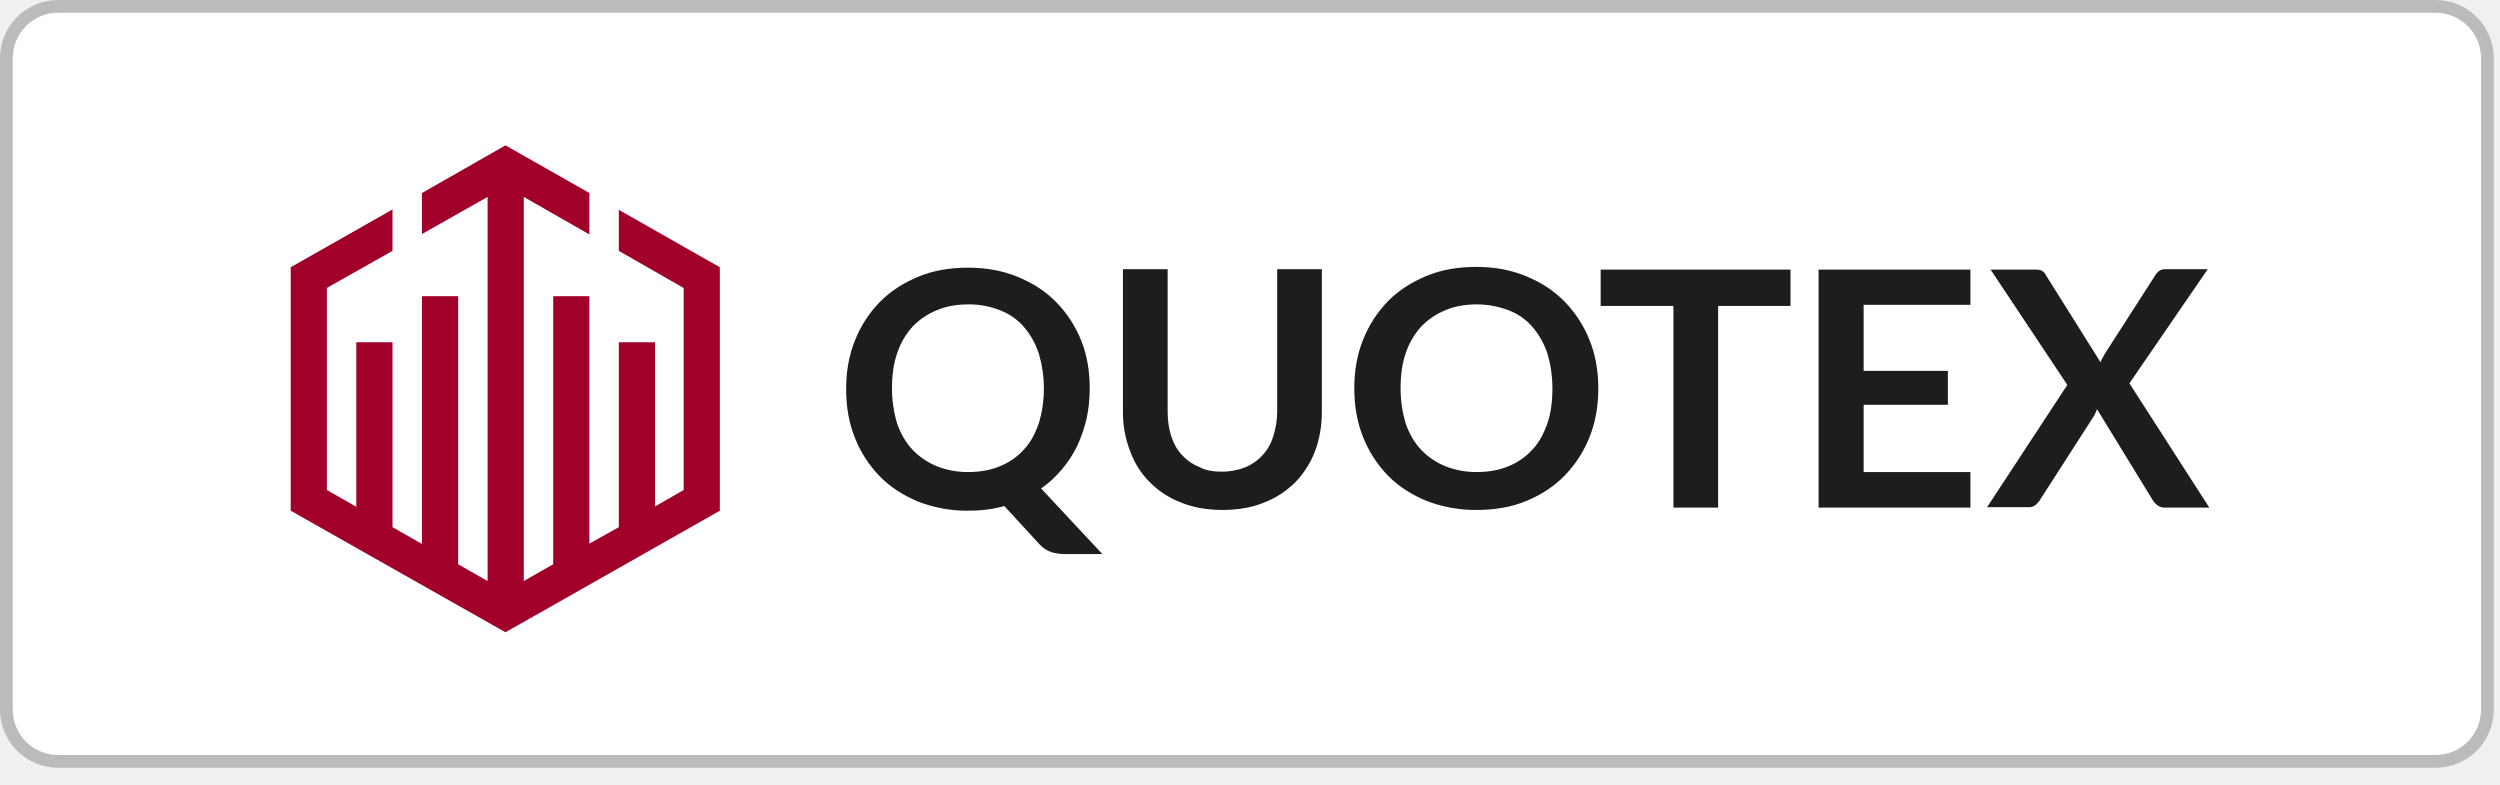
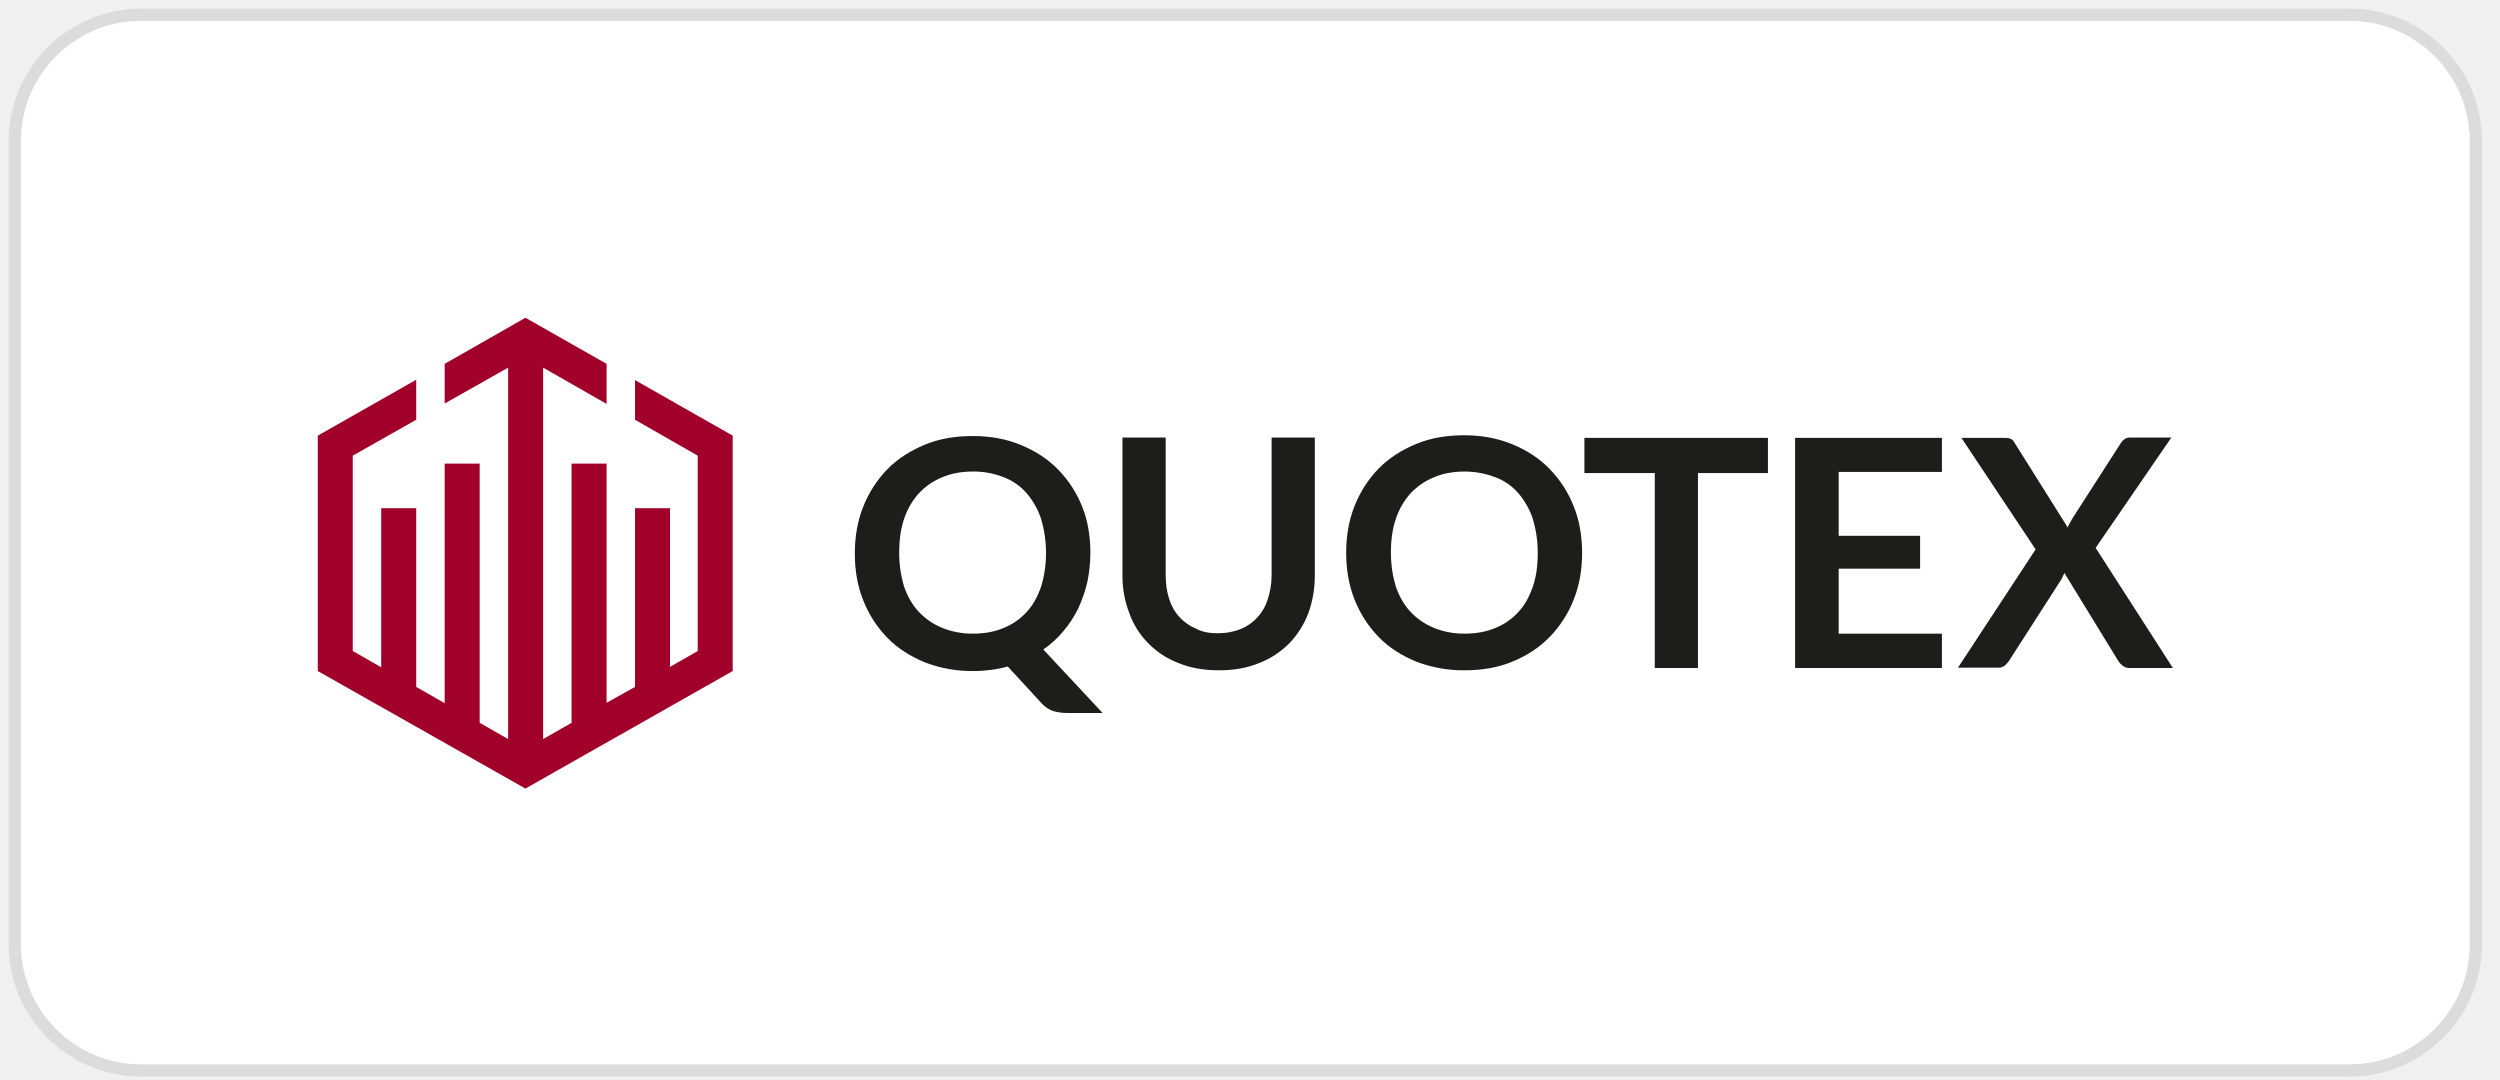
- <svg xmlns="http://www.w3.org/2000/svg" width="86" height="27" viewBox="0 0 86 27" fill="none">
-   <rect x="0.219" y="0.219" width="85.347" height="25.972" rx="1.781" fill="white" stroke="#BBBBBB" stroke-width="0.438" />
-   <path d="M37.487 13.362C37.486 13.714 37.45 14.065 37.378 14.41C37.3 14.733 37.191 15.049 37.052 15.351C36.902 15.647 36.739 15.902 36.521 16.157C36.317 16.399 36.086 16.615 35.814 16.803L37.922 19.061H36.657C36.491 19.061 36.327 19.039 36.167 18.994C36.011 18.94 35.871 18.848 35.76 18.725L34.548 17.407C34.352 17.462 34.152 17.502 33.95 17.528C33.738 17.556 33.525 17.569 33.311 17.569C32.725 17.574 32.144 17.469 31.597 17.26C31.08 17.045 30.631 16.762 30.264 16.386C29.892 16.004 29.601 15.551 29.406 15.055C29.202 14.544 29.107 13.993 29.107 13.388C29.107 12.783 29.202 12.232 29.406 11.721C29.601 11.225 29.892 10.773 30.264 10.39C30.631 10.014 31.08 9.731 31.597 9.516C32.113 9.301 32.685 9.208 33.311 9.208C33.936 9.208 34.508 9.315 35.025 9.53C35.542 9.745 35.977 10.027 36.344 10.404C36.715 10.786 37.007 11.239 37.201 11.735C37.392 12.205 37.487 12.77 37.487 13.362ZM35.909 13.362C35.909 12.918 35.841 12.515 35.732 12.151C35.621 11.816 35.445 11.505 35.215 11.237C34.994 10.984 34.714 10.79 34.399 10.673C34.053 10.535 33.683 10.466 33.31 10.471C32.903 10.471 32.535 10.538 32.222 10.673C31.909 10.8 31.626 10.992 31.392 11.237C31.153 11.501 30.973 11.813 30.862 12.152C30.739 12.501 30.685 12.904 30.685 13.362C30.684 13.771 30.744 14.179 30.862 14.571C30.985 14.921 31.161 15.23 31.392 15.472C31.624 15.714 31.896 15.902 32.222 16.036C32.568 16.174 32.938 16.243 33.311 16.238C33.718 16.238 34.086 16.171 34.399 16.037C34.71 15.913 34.989 15.72 35.215 15.472C35.446 15.23 35.609 14.921 35.732 14.571C35.852 14.179 35.911 13.771 35.909 13.362ZM42.03 16.225C42.33 16.225 42.588 16.171 42.833 16.077C43.062 15.983 43.268 15.839 43.435 15.655C43.603 15.471 43.727 15.252 43.798 15.015C43.88 14.76 43.935 14.477 43.935 14.168V9.261H45.472V14.168C45.472 14.652 45.39 15.109 45.241 15.512C45.089 15.913 44.858 16.279 44.561 16.588C44.261 16.884 43.907 17.125 43.486 17.287C43.064 17.461 42.588 17.542 42.058 17.542C41.527 17.542 41.05 17.461 40.629 17.287C40.224 17.135 39.857 16.896 39.554 16.588C39.249 16.285 39.017 15.917 38.874 15.512C38.708 15.084 38.625 14.627 38.629 14.168V9.261H40.167V14.154C40.167 14.464 40.207 14.746 40.289 15.001C40.37 15.257 40.493 15.472 40.656 15.647C40.821 15.83 41.026 15.973 41.255 16.063C41.472 16.184 41.731 16.225 42.03 16.225ZM54.982 13.362C54.982 13.966 54.887 14.517 54.683 15.028C54.488 15.524 54.197 15.977 53.825 16.359C53.458 16.736 53.023 17.018 52.506 17.233C51.989 17.448 51.417 17.542 50.792 17.542C50.206 17.547 49.624 17.442 49.078 17.233C48.56 17.018 48.112 16.736 47.744 16.359C47.373 15.977 47.082 15.524 46.887 15.028C46.683 14.518 46.588 13.966 46.588 13.362C46.588 12.756 46.683 12.206 46.887 11.694C47.082 11.198 47.373 10.746 47.744 10.364C48.112 9.988 48.56 9.705 49.078 9.49C49.594 9.275 50.166 9.181 50.792 9.181C51.417 9.181 51.989 9.289 52.506 9.504C53.023 9.719 53.458 10.001 53.825 10.377C54.197 10.76 54.488 11.212 54.683 11.708C54.886 12.205 54.982 12.77 54.982 13.362ZM53.403 13.362C53.403 12.918 53.336 12.515 53.227 12.152C53.115 11.816 52.94 11.506 52.71 11.238C52.489 10.985 52.208 10.791 51.894 10.673C51.546 10.54 51.177 10.472 50.805 10.471C50.397 10.471 50.03 10.538 49.717 10.673C49.403 10.8 49.12 10.992 48.887 11.237C48.648 11.501 48.467 11.813 48.357 12.152C48.234 12.501 48.18 12.904 48.18 13.362C48.18 13.805 48.248 14.209 48.357 14.572C48.48 14.921 48.656 15.23 48.887 15.472C49.118 15.714 49.391 15.902 49.717 16.037C50.063 16.174 50.433 16.243 50.806 16.238C51.213 16.238 51.581 16.171 51.894 16.037C52.205 15.913 52.484 15.72 52.71 15.472C52.941 15.23 53.104 14.921 53.227 14.572C53.349 14.222 53.403 13.818 53.403 13.362ZM61.593 9.275V10.525H59.103V17.461H57.566V10.525H55.063V9.275H61.593ZM67.783 9.275V10.485H64.109V12.757H67.007V13.926H64.109V16.238H67.783V17.461H62.559V9.275H67.783ZM71.116 13.241L68.477 9.275H70.014C70.123 9.275 70.205 9.288 70.245 9.315C70.299 9.346 70.342 9.393 70.368 9.449L72.259 12.461C72.273 12.407 72.3 12.367 72.327 12.313C72.354 12.273 72.382 12.219 72.409 12.165L74.136 9.477C74.218 9.342 74.327 9.261 74.463 9.261H75.946L73.252 13.186L76 17.461H74.463C74.368 17.461 74.273 17.435 74.218 17.381C74.153 17.333 74.098 17.274 74.055 17.206L72.136 14.074C72.123 14.114 72.11 14.154 72.082 14.208C72.068 14.249 72.042 14.289 72.028 14.316L70.178 17.193C70.137 17.26 70.082 17.314 70.028 17.368C69.963 17.422 69.881 17.45 69.796 17.448H68.355L71.116 13.241V13.241Z" fill="#1D1D1B" />
-   <path d="M24.762 17.569V9.194L21.287 7.218V8.63L23.518 9.907V16.857L22.532 17.421V11.775H21.287V18.134L20.275 18.699V10.189H19.03V19.41L18.018 19.988V6.774L20.275 8.065V6.64L17.388 5L14.515 6.64V8.051L16.773 6.774V19.989L15.76 19.411V10.189H14.515V18.712L13.502 18.134V11.775H12.257V17.434L11.245 16.857V9.907L11.313 9.866L13.502 8.629V7.205L10 9.194V17.569L17.388 21.75L24.762 17.569Z" fill="#A1002A" />
+ <svg xmlns="http://www.w3.org/2000/svg" width="132" height="57" viewBox="0 0 132 57" fill="none">
+   <path d="M0.452 7.452C0.452 3.586 3.586 0.452 7.452 0.452H124.053C127.919 0.452 131.053 3.586 131.053 7.452V49.848C131.053 53.714 127.919 56.848 124.053 56.848H7.452C3.586 56.848 0.452 53.714 0.452 49.848V7.452Z" fill="white" />
+   <path d="M0.777 7.452C0.777 3.766 3.766 0.777 7.452 0.777H124.053C127.739 0.777 130.728 3.766 130.728 7.452V49.848C130.728 53.535 127.739 56.523 124.053 56.523H7.452C3.766 56.523 0.777 53.535 0.777 49.848V7.452Z" stroke="#BBBBBB" stroke-opacity="0.5" stroke-width="0.65" />
+   <path d="M57.572 29.187C57.57 29.709 57.516 30.23 57.41 30.742C57.294 31.223 57.132 31.69 56.925 32.139C56.703 32.578 56.461 32.957 56.138 33.336C55.835 33.695 55.492 34.015 55.088 34.294L58.217 37.645H56.34C56.094 37.646 55.849 37.612 55.613 37.546C55.381 37.466 55.173 37.328 55.008 37.147L53.21 35.191C52.919 35.272 52.622 35.332 52.322 35.371C52.008 35.411 51.691 35.432 51.374 35.431C50.504 35.439 49.642 35.283 48.83 34.972C48.062 34.653 47.396 34.234 46.851 33.675C46.3 33.108 45.868 32.436 45.579 31.7C45.276 30.942 45.135 30.124 45.135 29.227C45.135 28.328 45.276 27.511 45.579 26.752C45.868 26.016 46.3 25.345 46.851 24.777C47.396 24.218 48.062 23.799 48.83 23.48C49.596 23.161 50.445 23.022 51.374 23.022C52.302 23.022 53.15 23.181 53.917 23.5C54.685 23.82 55.33 24.238 55.876 24.798C56.426 25.365 56.859 26.036 57.147 26.772C57.43 27.471 57.572 28.308 57.572 29.187ZM55.229 29.187C55.229 28.528 55.129 27.93 54.967 27.39C54.802 26.893 54.541 26.432 54.2 26.034C53.872 25.659 53.456 25.371 52.989 25.196C52.475 24.992 51.926 24.89 51.373 24.897C50.768 24.897 50.223 24.997 49.758 25.196C49.292 25.385 48.873 25.671 48.526 26.034C48.172 26.426 47.904 26.889 47.739 27.391C47.557 27.91 47.477 28.508 47.477 29.187C47.476 29.795 47.564 30.399 47.739 30.982C47.922 31.5 48.183 31.959 48.526 32.319C48.87 32.678 49.274 32.957 49.758 33.156C50.272 33.361 50.821 33.463 51.374 33.456C51.978 33.456 52.525 33.356 52.989 33.157C53.451 32.973 53.865 32.686 54.2 32.319C54.543 31.959 54.785 31.5 54.967 30.982C55.145 30.4 55.233 29.795 55.229 29.187ZM64.314 33.436C64.758 33.436 65.142 33.356 65.505 33.216C65.846 33.077 66.152 32.863 66.4 32.59C66.647 32.318 66.832 31.993 66.938 31.64C67.059 31.262 67.141 30.842 67.141 30.383V23.102H69.422V30.383C69.422 31.102 69.301 31.78 69.079 32.379C68.854 32.974 68.51 33.517 68.069 33.975C67.625 34.414 67.1 34.773 66.474 35.012C65.849 35.271 65.142 35.392 64.355 35.392C63.568 35.392 62.86 35.271 62.234 35.012C61.633 34.787 61.089 34.433 60.639 33.975C60.187 33.525 59.842 32.98 59.63 32.379C59.384 31.742 59.26 31.066 59.266 30.383V23.102H61.548V30.363C61.548 30.823 61.609 31.242 61.73 31.62C61.851 32 62.033 32.319 62.275 32.578C62.519 32.85 62.823 33.062 63.163 33.197C63.486 33.376 63.87 33.436 64.314 33.436ZM83.535 29.187C83.535 30.084 83.395 30.902 83.091 31.66C82.803 32.397 82.37 33.068 81.819 33.636C81.274 34.194 80.628 34.614 79.861 34.932C79.093 35.252 78.246 35.392 77.317 35.392C76.448 35.399 75.585 35.243 74.773 34.932C74.006 34.614 73.339 34.195 72.794 33.636C72.243 33.068 71.811 32.397 71.522 31.66C71.22 30.903 71.078 30.084 71.078 29.187C71.078 28.289 71.219 27.472 71.522 26.713C71.811 25.977 72.243 25.305 72.794 24.738C73.339 24.18 74.006 23.76 74.773 23.441C75.54 23.121 76.389 22.982 77.317 22.982C78.246 22.982 79.093 23.142 79.861 23.461C80.628 23.78 81.274 24.199 81.819 24.758C82.37 25.325 82.803 25.996 83.091 26.733C83.394 27.471 83.535 28.308 83.535 29.187ZM81.193 29.187C81.193 28.528 81.093 27.93 80.931 27.391C80.766 26.894 80.505 26.433 80.164 26.035C79.836 25.659 79.419 25.371 78.952 25.197C78.436 25 77.889 24.898 77.337 24.897C76.732 24.897 76.186 24.997 75.722 25.197C75.257 25.386 74.837 25.671 74.49 26.034C74.136 26.426 73.867 26.889 73.703 27.391C73.521 27.91 73.44 28.508 73.44 29.187C73.44 29.845 73.541 30.444 73.703 30.983C73.885 31.501 74.147 31.96 74.49 32.319C74.833 32.678 75.238 32.957 75.722 33.157C76.236 33.361 76.784 33.463 77.337 33.456C77.942 33.456 78.487 33.356 78.952 33.158C79.415 32.974 79.829 32.687 80.164 32.319C80.507 31.96 80.749 31.501 80.931 30.983C81.113 30.464 81.193 29.865 81.193 29.187ZM93.347 23.121V24.977H89.652V35.271H87.371V24.977H83.656V23.121H93.347ZM102.533 23.121V24.917H97.082V28.29H101.382V30.025H97.082V33.456H102.533V35.271H94.781V23.121H102.533ZM107.481 29.008L103.564 23.121H105.845C106.007 23.121 106.128 23.141 106.188 23.182C106.268 23.227 106.332 23.297 106.37 23.381L109.177 27.85C109.197 27.77 109.237 27.71 109.277 27.631C109.318 27.571 109.358 27.491 109.399 27.411L111.963 23.421C112.084 23.222 112.245 23.102 112.448 23.102H114.648L110.65 28.927L114.729 35.271H112.448C112.306 35.271 112.165 35.232 112.084 35.152C111.988 35.081 111.906 34.993 111.842 34.893L108.995 30.244C108.975 30.304 108.955 30.363 108.914 30.443C108.894 30.503 108.854 30.563 108.833 30.603L106.088 34.873C106.027 34.972 105.946 35.052 105.866 35.132C105.77 35.213 105.647 35.255 105.522 35.252H103.382L107.481 29.007V29.008Z" fill="#1D1D1B" />
+   <path d="M38.686 35.431V23.002L33.529 20.069V22.164L36.839 24.059V34.374L35.377 35.212V26.833H33.529V36.269L32.027 37.107V24.479H30.179V38.164L28.677 39.022V19.411L32.027 21.326V19.211L27.743 16.777L23.479 19.211V21.306L26.829 19.411V39.022L25.326 38.165V24.479H23.478V37.127L21.976 36.269V26.833H20.128V35.231L18.625 34.374V24.059L18.727 24L21.976 22.163V20.049L16.778 23.002V35.431L27.743 41.636L38.686 35.431Z" fill="#A1002A" />
</svg>
